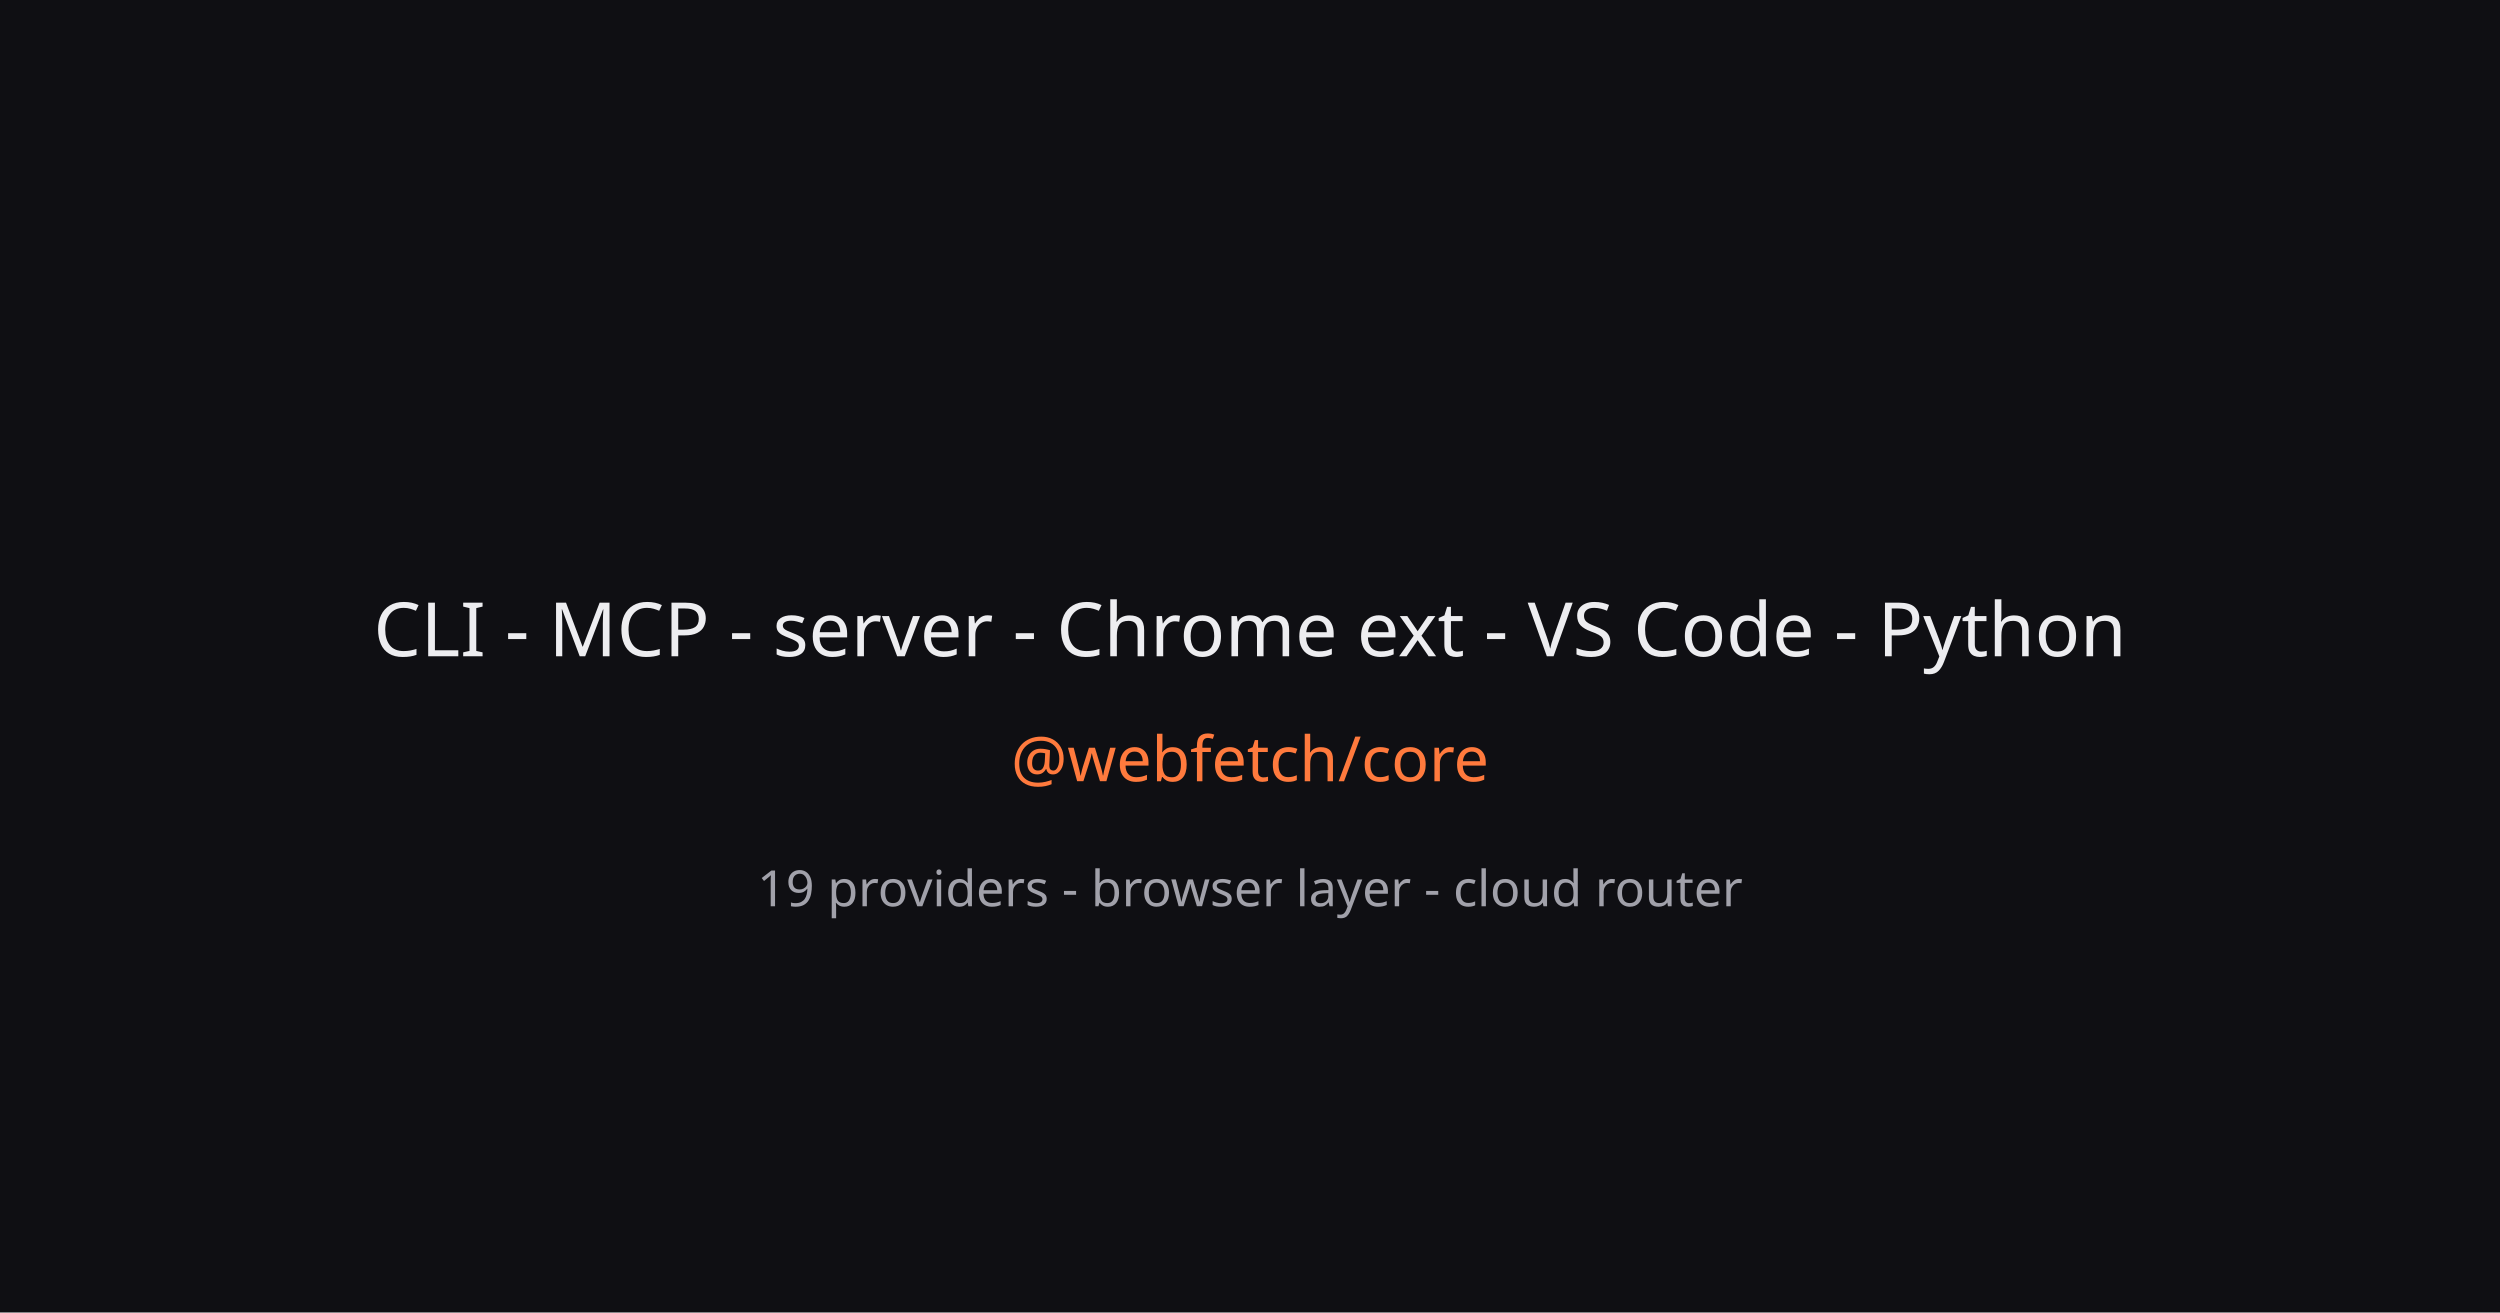
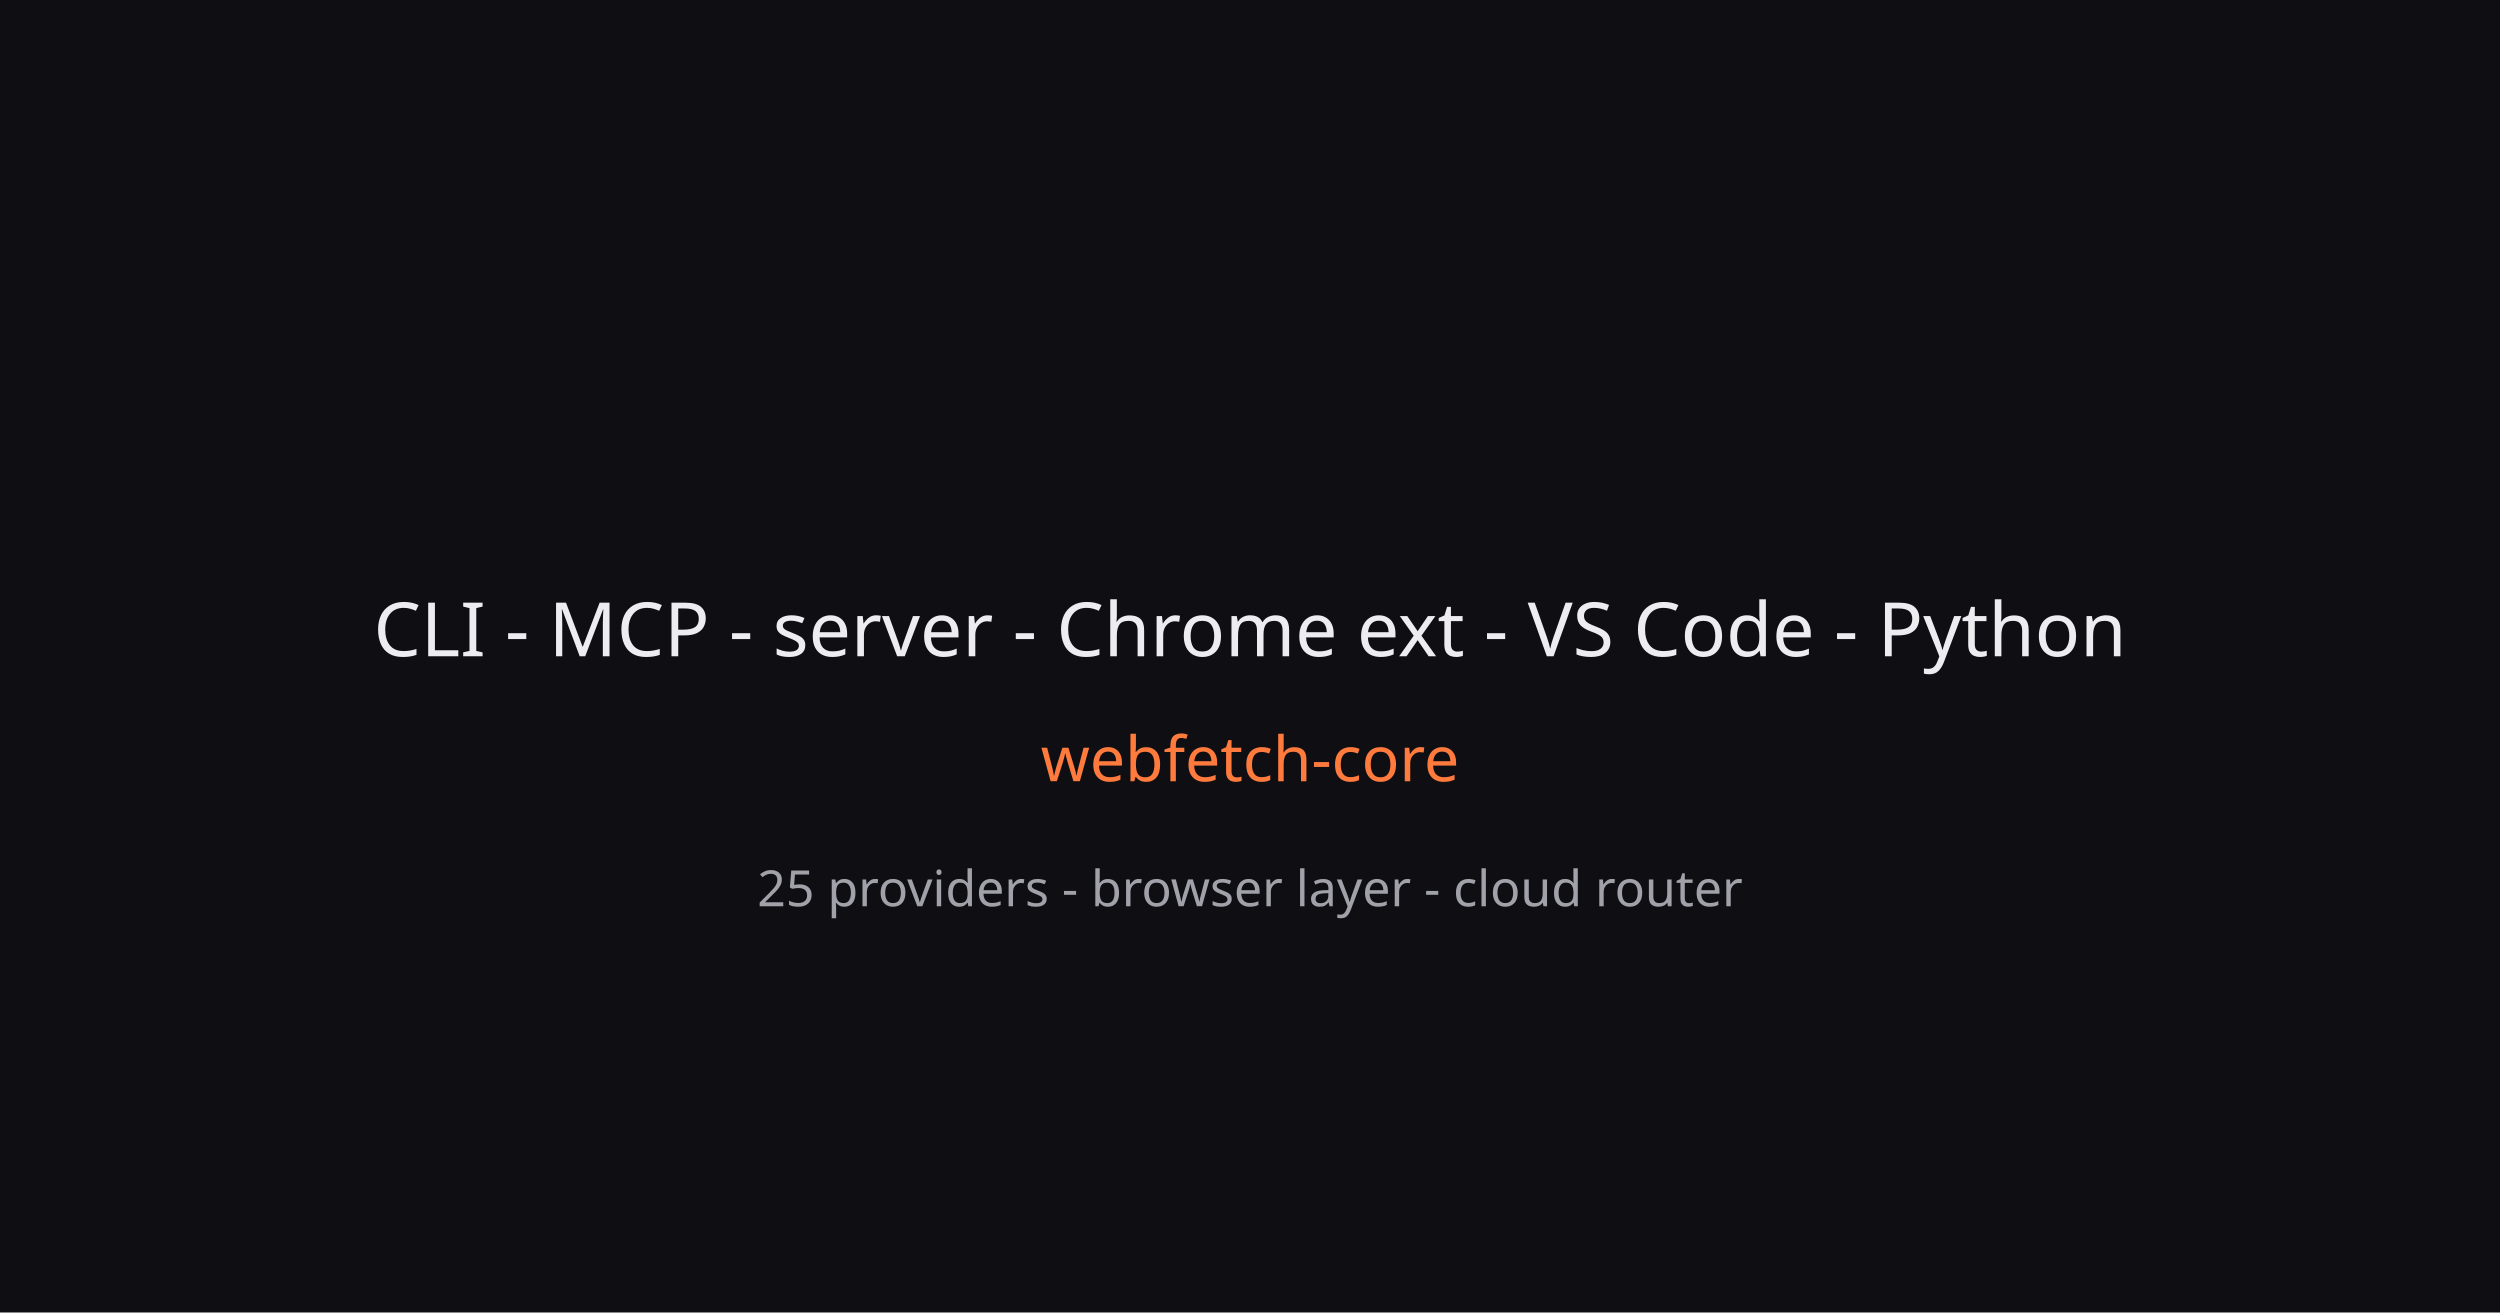
<svg xmlns="http://www.w3.org/2000/svg" viewBox="0 0 800 420">
  <rect width="800" height="420" fill="#0f0f13" />
  <text x="400" y="210" text-anchor="middle" fill="#ededf0" font-family="ui-sans-serif, system-ui" font-size="24">CLI - MCP - server - Chrome ext - VS Code - Python</text>
-   <text x="400" y="250" text-anchor="middle" fill="#ff7a3d" font-family="ui-sans-serif, system-ui" font-size="20">@webfetch/core</text>
-   <text x="400" y="290" text-anchor="middle" fill="#a1a1aa" font-family="ui-sans-serif, system-ui" font-size="16">19 providers - browser layer - cloud router</text>
+   <text x="400" y="250" text-anchor="middle" fill="#ff7a3d" font-family="ui-sans-serif, system-ui" font-size="20">webfetch-core</text>
+   <text x="400" y="290" text-anchor="middle" fill="#a1a1aa" font-family="ui-sans-serif, system-ui" font-size="16">25 providers - browser layer - cloud router</text>
</svg>
